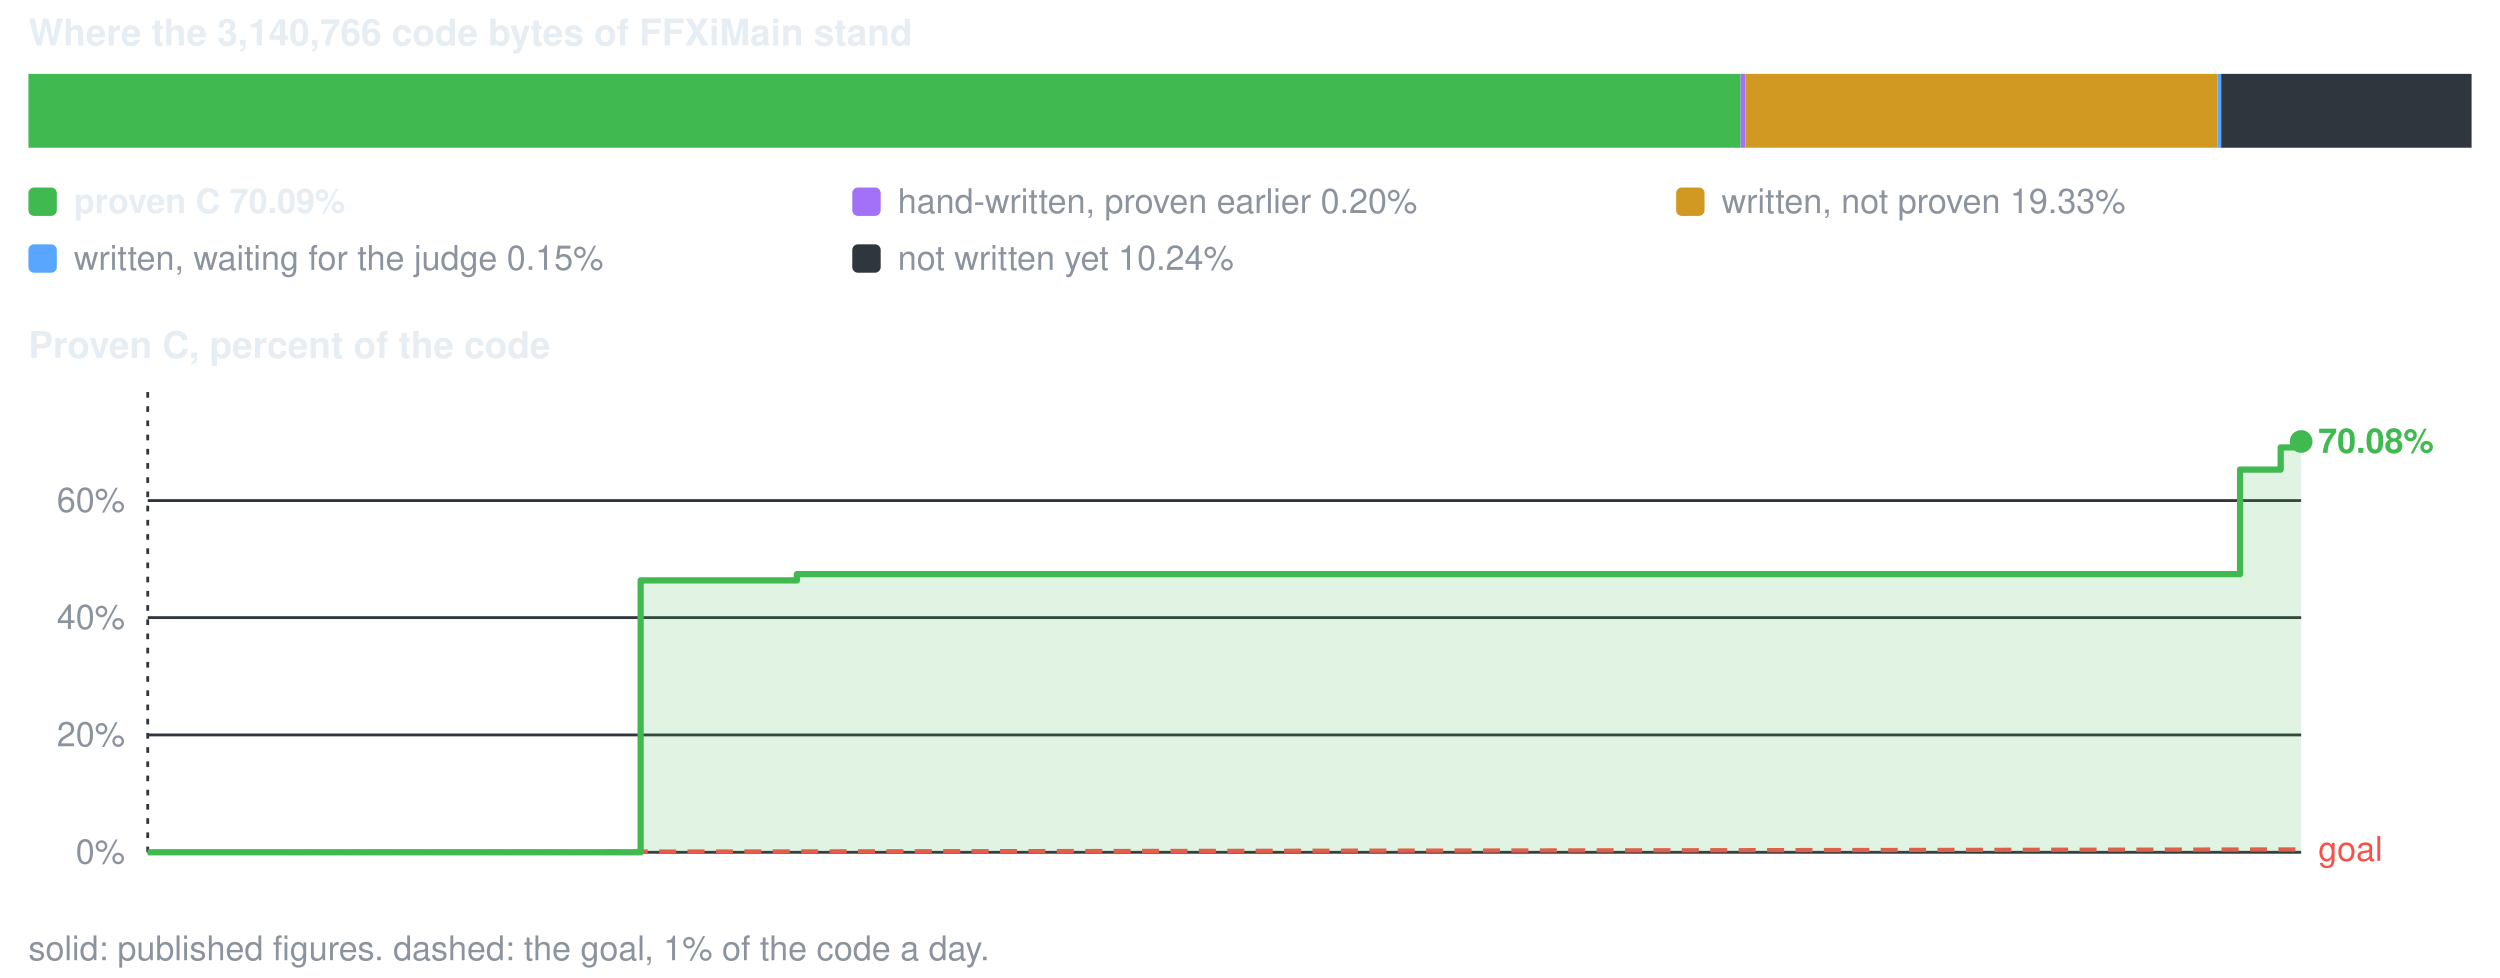
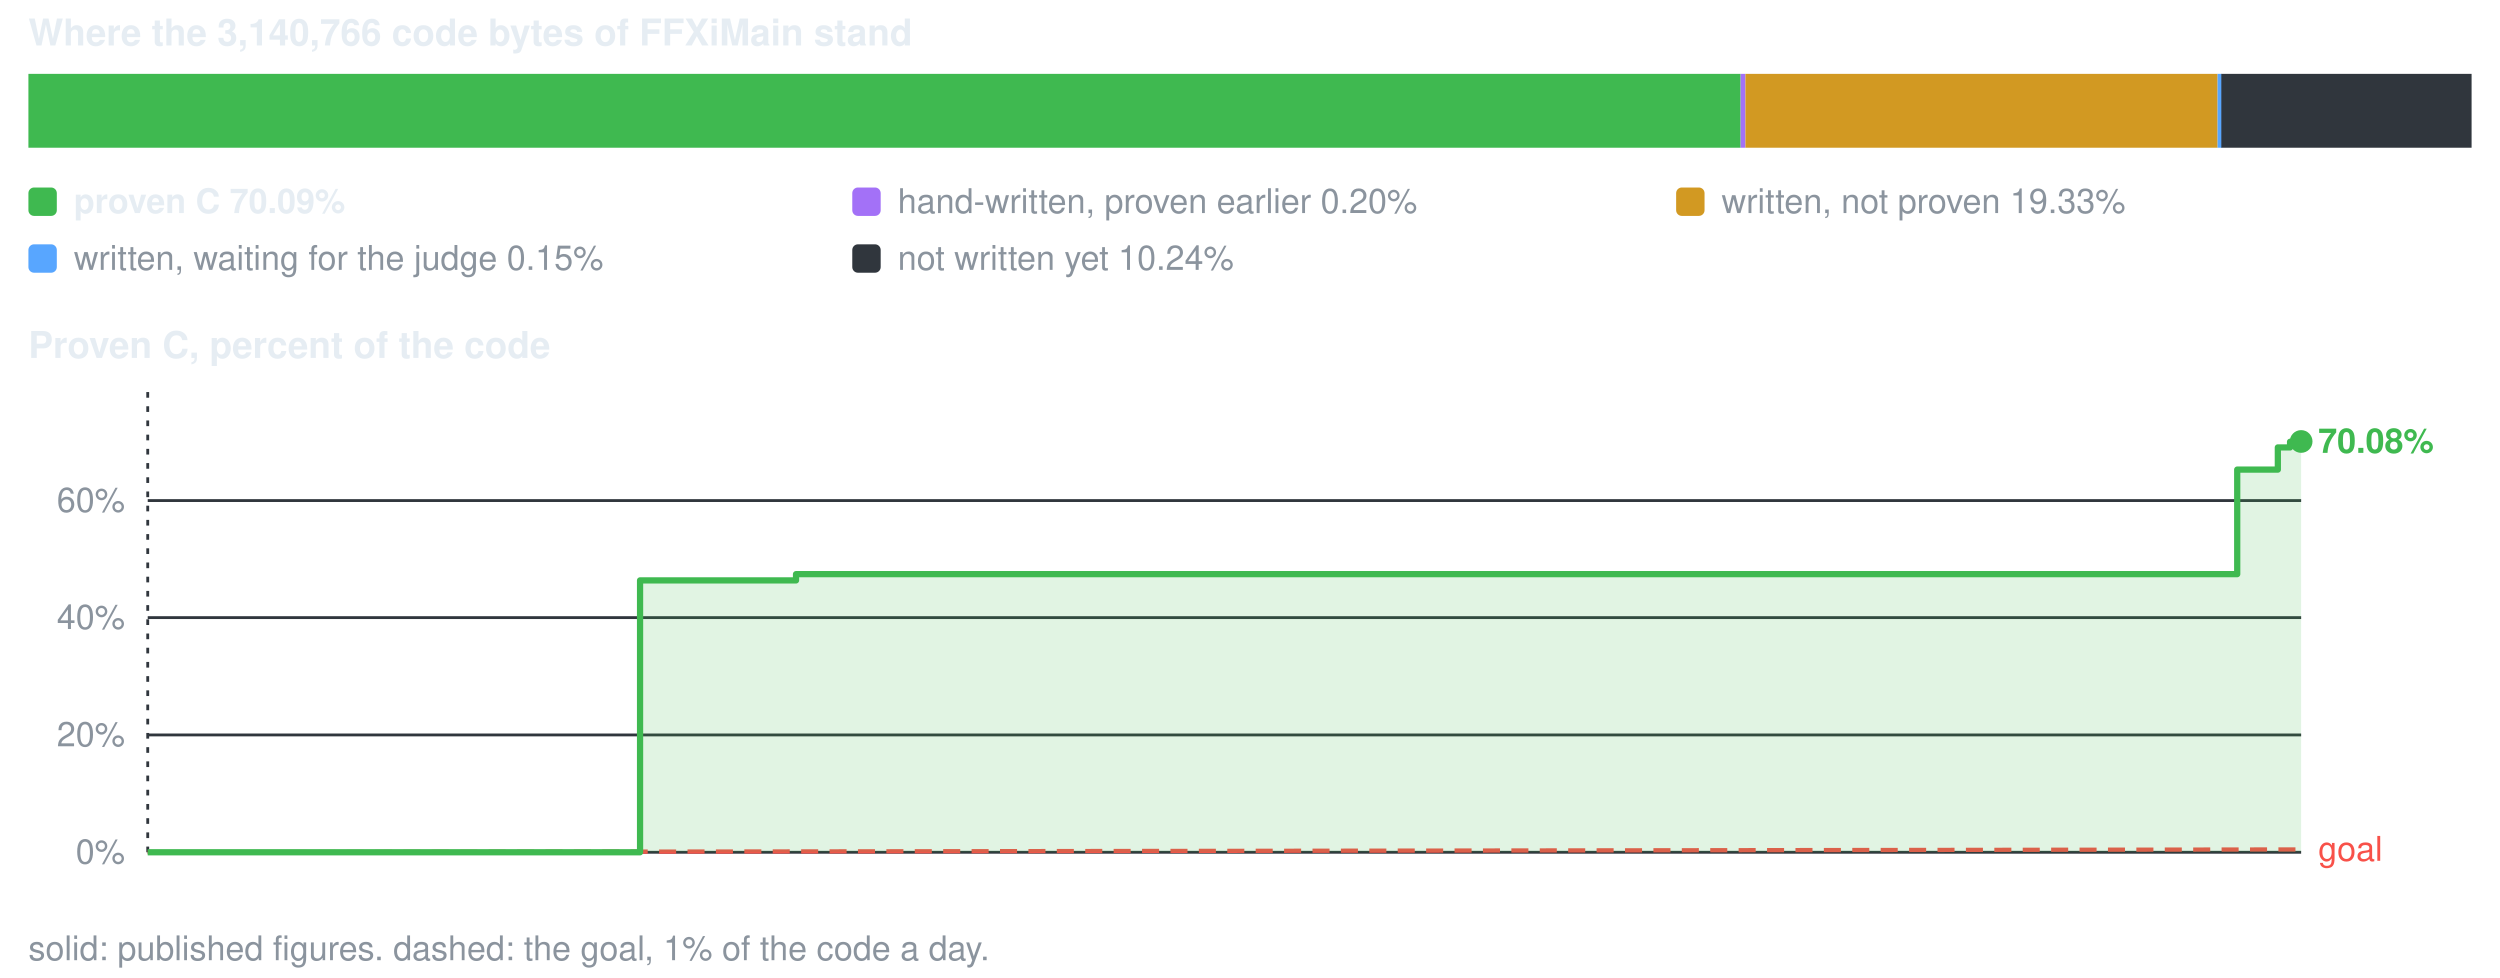
<svg xmlns="http://www.w3.org/2000/svg" viewBox="0 0 880 344" width="880" height="344" role="img" aria-label="conversion progress">
  <style>text{font-family:-apple-system,BlinkMacSystemFont,'Segoe UI',Helvetica,Arial,sans-serif;font-size:12px;fill:#8b949e}.s{fill:#e6edf3;font-weight:600}.b{font-size:13px}</style>
  <text x="10" y="16" class="s b">Where the 3,140,766 code bytes of FFXiMain stand</text>
  <rect x="10.0" y="26" width="602.7" height="26" fill="#3fb950" />
  <rect x="612.7" y="26" width="1.7" height="26" fill="#a371f7" />
  <rect x="614.4" y="26" width="166.2" height="26" fill="#d29922" />
  <rect x="780.6" y="26" width="1.5" height="26" fill="#58a6ff" />
  <rect x="781.9" y="26" width="88.1" height="26" fill="#30363d" />
  <rect x="10" y="66" width="10" height="10" rx="2" fill="#3fb950" />
  <text x="26" y="75" class="s">proven C 70.09%</text>
  <rect x="300" y="66" width="10" height="10" rx="2" fill="#a371f7" />
  <text x="316" y="75">hand-written, proven earlier 0.20%</text>
  <rect x="590" y="66" width="10" height="10" rx="2" fill="#d29922" />
  <text x="606" y="75">written, not proven 19.33%</text>
  <rect x="10" y="86" width="10" height="10" rx="2" fill="#58a6ff" />
  <text x="26" y="95">written, waiting for the judge 0.15%</text>
  <rect x="300" y="86" width="10" height="10" rx="2" fill="#30363d" />
  <text x="316" y="95">not written yet 10.24%</text>
  <text x="10" y="126" class="s b">Proven C, percent of the code</text>
  <line x1="52" y1="300.0" x2="810" y2="300.0" stroke="#30363d" stroke-width="1" />
  <text x="44" y="304.0" text-anchor="end">0%</text>
  <line x1="52" y1="258.7" x2="810" y2="258.7" stroke="#30363d" stroke-width="1" />
  <text x="44" y="262.7" text-anchor="end">20%</text>
  <line x1="52" y1="217.4" x2="810" y2="217.4" stroke="#30363d" stroke-width="1" />
  <text x="44" y="221.4" text-anchor="end">40%</text>
  <line x1="52" y1="176.2" x2="810" y2="176.2" stroke="#30363d" stroke-width="1" />
  <text x="44" y="180.2" text-anchor="end">60%</text>
  <line x1="52.0" y1="138" x2="52.0" y2="300" stroke="#30363d" stroke-width="1" stroke-dasharray="2 3" />
  <line x1="52.0" y1="300.0" x2="810.0" y2="299.0" stroke="#f85149" stroke-width="1.5" stroke-dasharray="6 4" />
  <text x="816.0" y="303.0" style="fill:#f85149">goal</text>
-   <path d="M52.0 300.0 H225.5 V204.3 H280.5 V202.1 H788.5 V165.3 H802.8 V157.5 H807.2 V155.5 H810.0 V155.4 V300.0 H52.0 Z" fill="#3fb950" fill-opacity="0.16" />
-   <path d="M52.0 300.0 H225.5 V204.3 H280.5 V202.1 H788.5 V165.3 H802.8 V157.5 H807.2 V155.5 H810.0 V155.4" fill="none" stroke="#3fb950" stroke-width="2.2" stroke-linejoin="round" />
+   <path d="M52.0 300.0 H225.3 V204.3 H280.2 V202.1 H787.5 V165.3 H801.8 V157.5 H806.1 V155.5 H809.1 V155.4 H810.0 V155.4 V300.0 H52.0 Z" fill="#3fb950" fill-opacity="0.16" />
+   <path d="M52.0 300.0 H225.3 V204.3 H280.2 V202.1 H787.5 V165.3 H801.8 V157.5 H806.1 V155.5 H809.1 V155.4 H810.0 V155.4" fill="none" stroke="#3fb950" stroke-width="2.2" stroke-linejoin="round" />
  <circle cx="810.0" cy="155.4" r="4" fill="#3fb950" />
  <text x="816.0" y="159.4" class="s" style="fill:#3fb950">70.08%</text>
  <text x="10" y="338">solid: published figures. dashed: the goal, 1% of the code a day.</text>
</svg>
